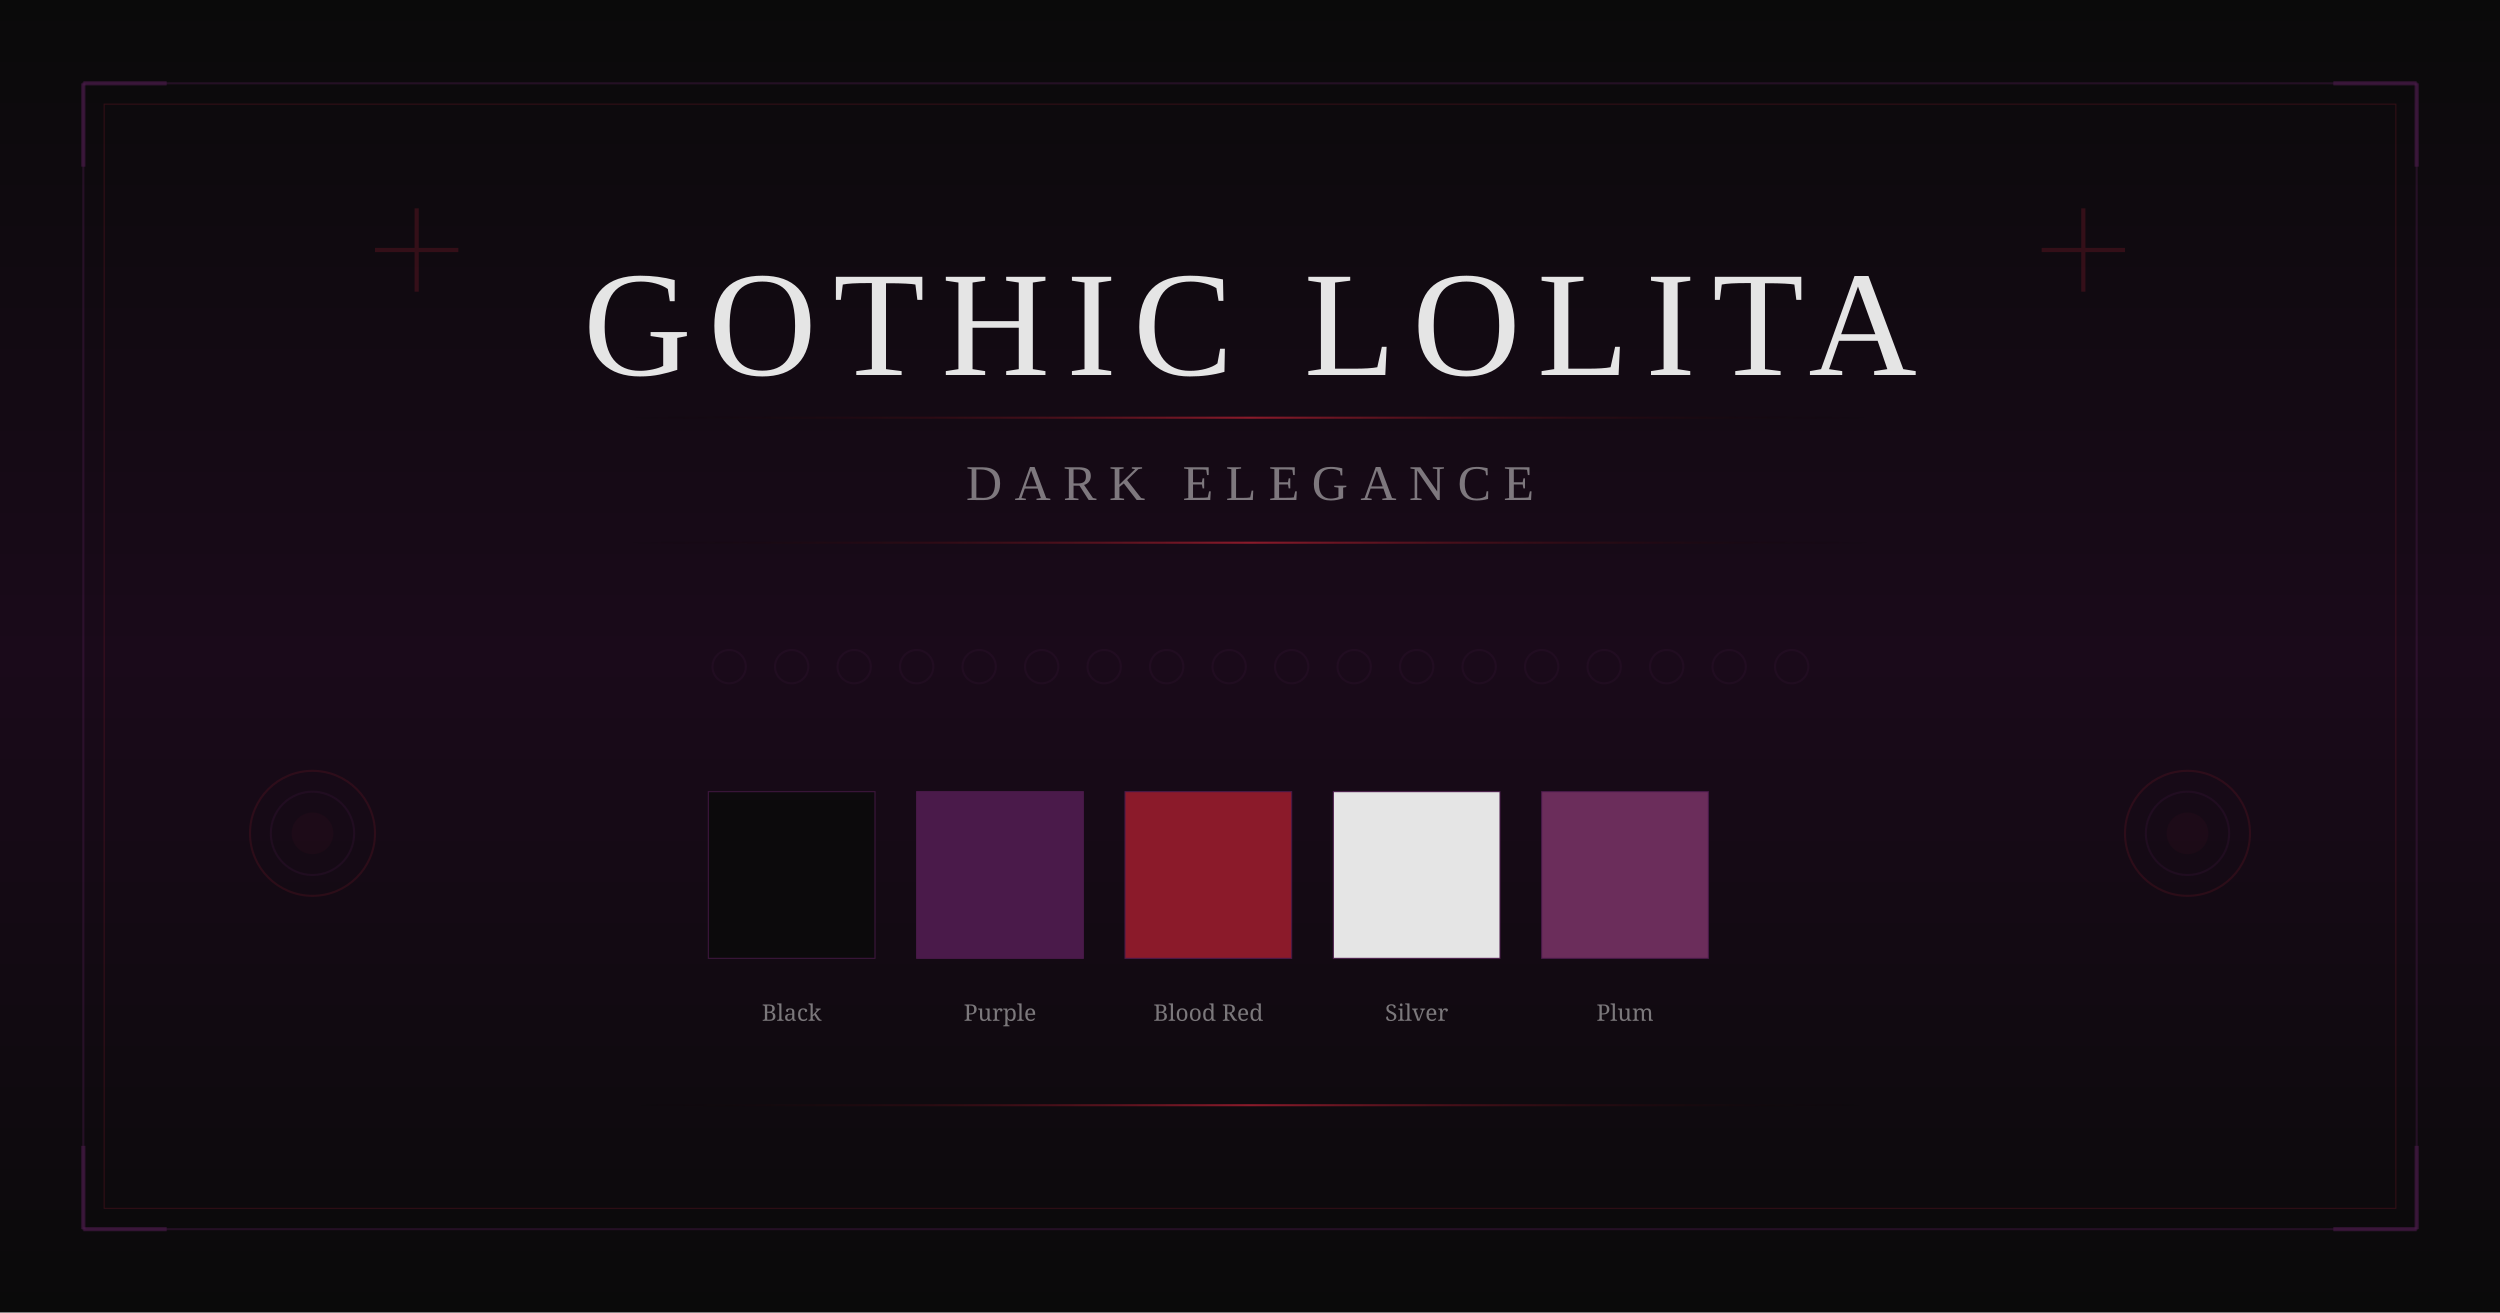
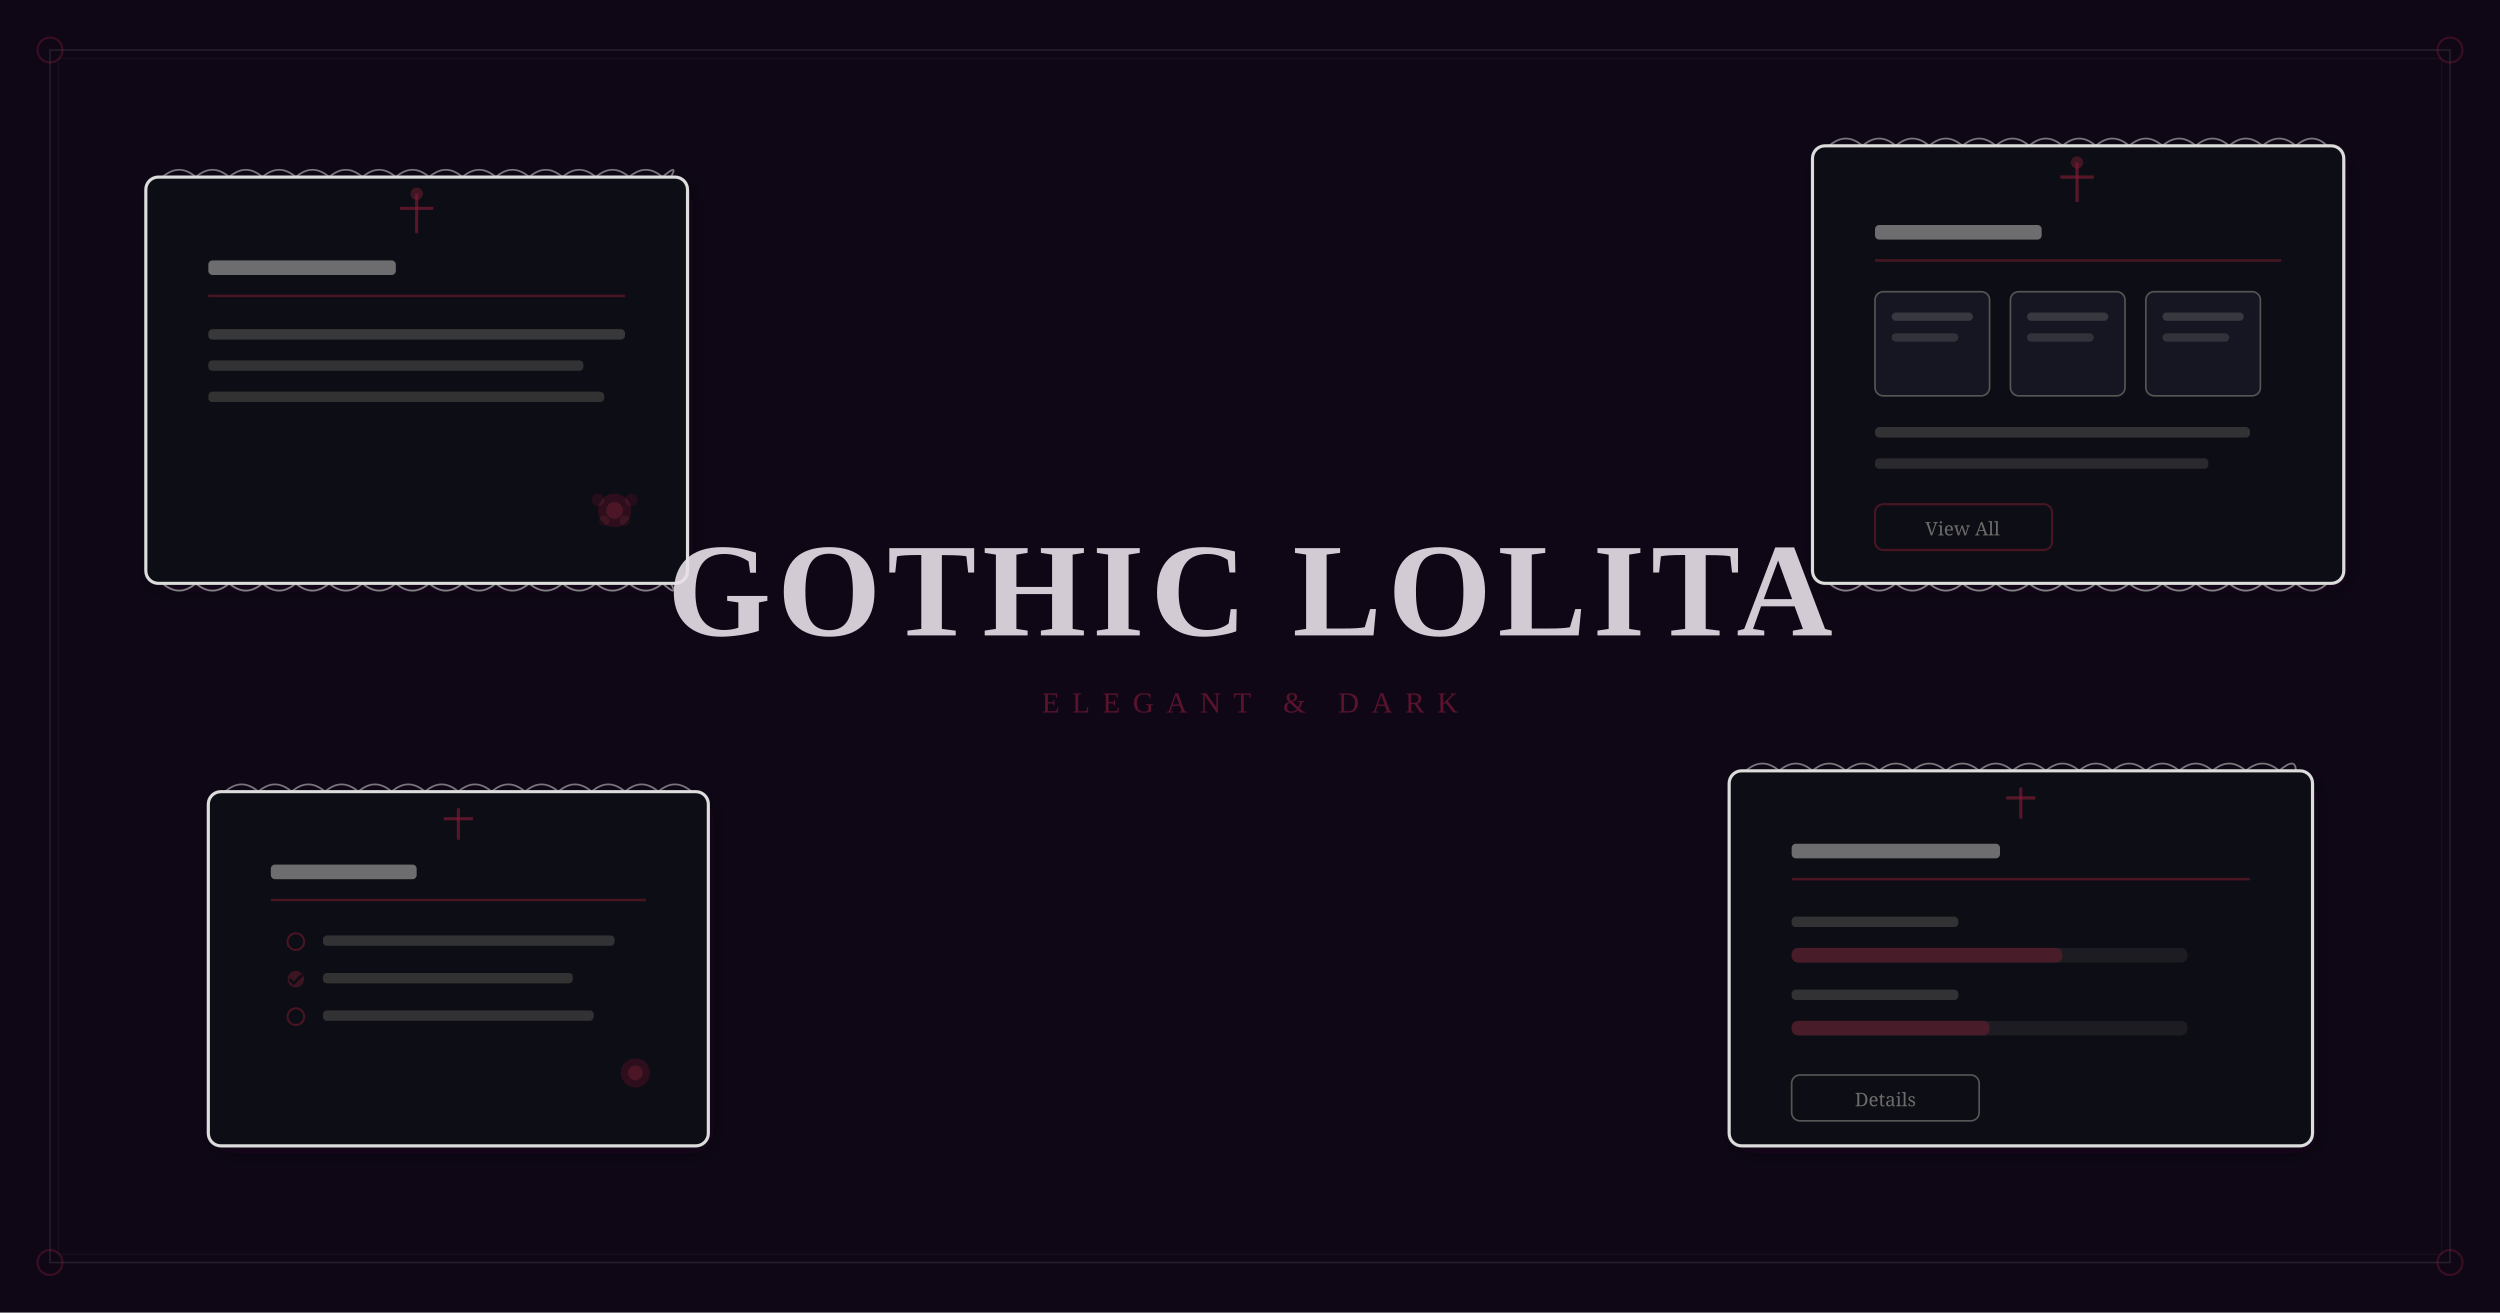
- <svg xmlns="http://www.w3.org/2000/svg" width="1200" height="630" viewBox="0 0 1200 630" fill="none">
+ <svg xmlns="http://www.w3.org/2000/svg" viewBox="0 0 1200 630">
  <defs>
-     <linearGradient id="glBg" x1="0" y1="0" x2="0" y2="630" gradientUnits="userSpaceOnUse">
-       <stop offset="0%" stop-color="#0a0a0a" />
-       <stop offset="50%" stop-color="#1a0a1a" />
-       <stop offset="100%" stop-color="#0a0a0a" />
-     </linearGradient>
-     <linearGradient id="glAccent" x1="0" y1="0" x2="1" y2="0" gradientUnits="objectBoundingBox">
-       <stop offset="0%" stop-color="transparent" />
-       <stop offset="50%" stop-color="#8b1a2a" />
-       <stop offset="100%" stop-color="transparent" />
-     </linearGradient>
-     <filter id="glGlow" x="-50%" y="-50%" width="200%" height="200%">
-       <feGaussianBlur stdDeviation="3" result="blur" />
+     <filter id="glShadow" x="-10%" y="-10%" width="130%" height="130%">
+       <feGaussianBlur in="SourceAlpha" stdDeviation="5" />
+       <feOffset dx="2" dy="3" result="shadow" />
+       <feFlood flood-color="#1a0018" flood-opacity="0.4" />
+       <feComposite in2="shadow" operator="in" />
      <feMerge>
-         <feMergeNode in="blur" />
+         <feMergeNode />
        <feMergeNode in="SourceGraphic" />
      </feMerge>
    </filter>
  </defs>
-   <rect width="1200" height="630" fill="url(#glBg)" />
-   <rect x="40" y="40" width="1120" height="550" fill="none" stroke="#4a1a4a" stroke-width="1" opacity="0.4" />
-   <rect x="50" y="50" width="1100" height="530" fill="none" stroke="#8b1a2a" stroke-width="0.5" opacity="0.3" />
-   <line x1="40" y1="40" x2="80" y2="40" stroke="#4a1a4a" stroke-width="2" opacity="0.6" />
-   <line x1="40" y1="40" x2="40" y2="80" stroke="#4a1a4a" stroke-width="2" opacity="0.6" />
-   <line x1="1120" y1="40" x2="1160" y2="40" stroke="#4a1a4a" stroke-width="2" opacity="0.6" />
-   <line x1="1160" y1="40" x2="1160" y2="80" stroke="#4a1a4a" stroke-width="2" opacity="0.6" />
-   <line x1="40" y1="550" x2="40" y2="590" stroke="#4a1a4a" stroke-width="2" opacity="0.6" />
-   <line x1="40" y1="590" x2="80" y2="590" stroke="#4a1a4a" stroke-width="2" opacity="0.6" />
-   <line x1="1160" y1="550" x2="1160" y2="590" stroke="#4a1a4a" stroke-width="2" opacity="0.6" />
-   <line x1="1120" y1="590" x2="1160" y2="590" stroke="#4a1a4a" stroke-width="2" opacity="0.6" />
-   <g opacity="0.3">
-     <line x1="200" y1="100" x2="200" y2="140" stroke="#8b1a2a" stroke-width="2" />
-     <line x1="180" y1="120" x2="220" y2="120" stroke="#8b1a2a" stroke-width="2" />
-     <line x1="1000" y1="100" x2="1000" y2="140" stroke="#8b1a2a" stroke-width="2" />
-     <line x1="980" y1="120" x2="1020" y2="120" stroke="#8b1a2a" stroke-width="2" />
+   <rect width="1200" height="630" fill="#0a0a0e" />
+   <rect width="1200" height="630" fill="#1a0028" opacity="0.3" />
+   <rect x="24" y="24" width="1152" height="582" fill="none" stroke="#555" stroke-width="0.8" opacity="0.3" />
+   <rect x="28" y="28" width="1144" height="574" fill="none" stroke="#444" stroke-width="0.4" opacity="0.2" />
+   <circle cx="24" cy="24" r="6" fill="none" stroke="#8b1a3a" stroke-width="1" opacity="0.35" />
+   <circle cx="1176" cy="24" r="6" fill="none" stroke="#8b1a3a" stroke-width="1" opacity="0.35" />
+   <circle cx="24" cy="606" r="6" fill="none" stroke="#8b1a3a" stroke-width="1" opacity="0.35" />
+   <circle cx="1176" cy="606" r="6" fill="none" stroke="#8b1a3a" stroke-width="1" opacity="0.35" />
+   <g filter="url(#glShadow)">
+     <rect x="70" y="85" width="260" height="195" rx="6" fill="#0e0e12" stroke="#ddd" stroke-width="1.5" />
+     <path d="M78 85 Q86 78 94 85 Q102 78 110 85 Q118 78 126 85 Q134 78 142 85 Q150 78 158 85 Q166 78 174 85 Q182 78 190 85 Q198 78 206 85 Q214 78 222 85 Q230 78 238 85 Q246 78 254 85 Q262 78 270 85 Q278 78 286 85 Q294 78 302 85 Q310 78 318 85 Q326 78 322 85" fill="none" stroke="#ddd" stroke-width="0.8" opacity="0.5" />
+     <path d="M78 280 Q86 287 94 280 Q102 287 110 280 Q118 287 126 280 Q134 287 142 280 Q150 287 158 280 Q166 287 174 280 Q182 287 190 280 Q198 287 206 280 Q214 287 222 280 Q230 287 238 280 Q246 287 254 280 Q262 287 270 280 Q278 287 286 280 Q294 287 302 280 Q310 287 318 280 Q326 287 322 280" fill="none" stroke="#ddd" stroke-width="0.8" opacity="0.5" />
+     <line x1="200" y1="93" x2="200" y2="112" stroke="#8b1a3a" stroke-width="1.5" opacity="0.6" />
+     <line x1="192" y1="100" x2="208" y2="100" stroke="#8b1a3a" stroke-width="1.5" opacity="0.6" />
+     <circle cx="200" cy="93" r="3" fill="#8b1a3a" opacity="0.4" />
+     <rect x="100" y="125" width="90" height="7" rx="2" fill="#ccc" opacity="0.5" />
+     <line x1="100" y1="142" x2="300" y2="142" stroke="#8b1a3a" stroke-width="1.2" opacity="0.45" />
+     <rect x="100" y="158" width="200" height="5" rx="2" fill="#888" opacity="0.35" />
+     <rect x="100" y="173" width="180" height="5" rx="2" fill="#888" opacity="0.3" />
+     <rect x="100" y="188" width="190" height="5" rx="2" fill="#888" opacity="0.28" />
+     <circle cx="295" cy="245" r="8" fill="#8b1a3a" opacity="0.25" />
+     <circle cx="295" cy="245" r="4" fill="#8b1a3a" opacity="0.35" />
+     <circle cx="287" cy="240" r="3" fill="#8b1a3a" opacity="0.2" />
+     <circle cx="303" cy="240" r="3" fill="#8b1a3a" opacity="0.2" />
+     <circle cx="290" cy="250" r="2.5" fill="#8b1a3a" opacity="0.18" />
+     <circle cx="300" cy="250" r="2.5" fill="#8b1a3a" opacity="0.18" />
  </g>
-   <g opacity="0.2">
-     <circle cx="150" cy="400" r="30" fill="none" stroke="#8b1a2a" stroke-width="1" />
-     <circle cx="150" cy="400" r="20" fill="none" stroke="#4a1a4a" stroke-width="1" />
-     <circle cx="150" cy="400" r="10" fill="#8b1a2a" opacity="0.3" />
-     <circle cx="1050" cy="400" r="30" fill="none" stroke="#8b1a2a" stroke-width="1" />
-     <circle cx="1050" cy="400" r="20" fill="none" stroke="#4a1a4a" stroke-width="1" />
-     <circle cx="1050" cy="400" r="10" fill="#8b1a2a" opacity="0.3" />
+   <g filter="url(#glShadow)">
+     <rect x="870" y="70" width="255" height="210" rx="6" fill="#0e0e12" stroke="#ddd" stroke-width="1.5" />
+     <path d="M878 70 Q886 63 894 70 Q902 63 910 70 Q918 63 926 70 Q934 63 942 70 Q950 63 958 70 Q966 63 974 70 Q982 63 990 70 Q998 63 1006 70 Q1014 63 1022 70 Q1030 63 1038 70 Q1046 63 1054 70 Q1062 63 1070 70 Q1078 63 1086 70 Q1094 63 1102 70 Q1110 63 1117 70" fill="none" stroke="#ddd" stroke-width="0.8" opacity="0.5" />
+     <path d="M878 280 Q886 287 894 280 Q902 287 910 280 Q918 287 926 280 Q934 287 942 280 Q950 287 958 280 Q966 287 974 280 Q982 287 990 280 Q998 287 1006 280 Q1014 287 1022 280 Q1030 287 1038 280 Q1046 287 1054 280 Q1062 287 1070 280 Q1078 287 1086 280 Q1094 287 1102 280 Q1110 287 1117 280" fill="none" stroke="#ddd" stroke-width="0.8" opacity="0.5" />
+     <line x1="997" y1="78" x2="997" y2="97" stroke="#8b1a3a" stroke-width="1.5" opacity="0.6" />
+     <line x1="989" y1="85" x2="1005" y2="85" stroke="#8b1a3a" stroke-width="1.5" opacity="0.6" />
+     <circle cx="997" cy="78" r="3" fill="#8b1a3a" opacity="0.4" />
+     <rect x="900" y="108" width="80" height="7" rx="2" fill="#ccc" opacity="0.5" />
+     <line x1="900" y1="125" x2="1095" y2="125" stroke="#8b1a3a" stroke-width="1.2" opacity="0.45" />
+     <rect x="900" y="140" width="55" height="50" rx="4" fill="#161620" stroke="#555" stroke-width="0.8" />
+     <rect x="908" y="150" width="39" height="4" rx="2" fill="#888" opacity="0.3" />
+     <rect x="908" y="160" width="32" height="4" rx="2" fill="#888" opacity="0.25" />
+     <rect x="965" y="140" width="55" height="50" rx="4" fill="#161620" stroke="#555" stroke-width="0.8" />
+     <rect x="973" y="150" width="39" height="4" rx="2" fill="#888" opacity="0.3" />
+     <rect x="973" y="160" width="32" height="4" rx="2" fill="#888" opacity="0.25" />
+     <rect x="1030" y="140" width="55" height="50" rx="4" fill="#161620" stroke="#555" stroke-width="0.8" />
+     <rect x="1038" y="150" width="39" height="4" rx="2" fill="#888" opacity="0.3" />
+     <rect x="1038" y="160" width="32" height="4" rx="2" fill="#888" opacity="0.25" />
+     <rect x="900" y="205" width="180" height="5" rx="2" fill="#888" opacity="0.3" />
+     <rect x="900" y="220" width="160" height="5" rx="2" fill="#888" opacity="0.25" />
+     <rect x="900" y="242" width="85" height="22" rx="4" fill="none" stroke="#8b1a3a" stroke-width="1" opacity="0.45" />
+     <text x="942" y="257" text-anchor="middle" font-family="Georgia, serif" font-size="9" fill="#aaa" opacity="0.6">View All</text>
  </g>
-   <rect x="300" y="200" width="600" height="1" fill="url(#glAccent)" />
-   <text x="600" y="180" font-family="Georgia, 'Times New Roman', serif" font-size="72" font-weight="400" fill="#e5e5e5" text-anchor="middle" letter-spacing="8">GOTHIC LOLITA</text>
-   <text x="600" y="240" font-family="Georgia, 'Times New Roman', serif" font-size="24" fill="#e5e5e5" text-anchor="middle" opacity="0.5" letter-spacing="6">DARK ELEGANCE</text>
-   <rect x="300" y="260" width="600" height="1" fill="url(#glAccent)" />
-   <g opacity="0.15">
-     <circle cx="350" cy="320" r="8" fill="none" stroke="#4a1a4a" stroke-width="1" />
-     <circle cx="380" cy="320" r="8" fill="none" stroke="#4a1a4a" stroke-width="1" />
-     <circle cx="410" cy="320" r="8" fill="none" stroke="#4a1a4a" stroke-width="1" />
-     <circle cx="440" cy="320" r="8" fill="none" stroke="#4a1a4a" stroke-width="1" />
-     <circle cx="470" cy="320" r="8" fill="none" stroke="#4a1a4a" stroke-width="1" />
-     <circle cx="500" cy="320" r="8" fill="none" stroke="#4a1a4a" stroke-width="1" />
-     <circle cx="530" cy="320" r="8" fill="none" stroke="#4a1a4a" stroke-width="1" />
-     <circle cx="560" cy="320" r="8" fill="none" stroke="#4a1a4a" stroke-width="1" />
-     <circle cx="590" cy="320" r="8" fill="none" stroke="#4a1a4a" stroke-width="1" />
-     <circle cx="620" cy="320" r="8" fill="none" stroke="#4a1a4a" stroke-width="1" />
-     <circle cx="650" cy="320" r="8" fill="none" stroke="#4a1a4a" stroke-width="1" />
-     <circle cx="680" cy="320" r="8" fill="none" stroke="#4a1a4a" stroke-width="1" />
-     <circle cx="710" cy="320" r="8" fill="none" stroke="#4a1a4a" stroke-width="1" />
-     <circle cx="740" cy="320" r="8" fill="none" stroke="#4a1a4a" stroke-width="1" />
-     <circle cx="770" cy="320" r="8" fill="none" stroke="#4a1a4a" stroke-width="1" />
-     <circle cx="800" cy="320" r="8" fill="none" stroke="#4a1a4a" stroke-width="1" />
-     <circle cx="830" cy="320" r="8" fill="none" stroke="#4a1a4a" stroke-width="1" />
-     <circle cx="860" cy="320" r="8" fill="none" stroke="#4a1a4a" stroke-width="1" />
+   <g filter="url(#glShadow)">
+     <rect x="100" y="380" width="240" height="170" rx="6" fill="#0e0e12" stroke="#ddd" stroke-width="1.5" />
+     <path d="M108 380 Q116 373 124 380 Q132 373 140 380 Q148 373 156 380 Q164 373 172 380 Q180 373 188 380 Q196 373 204 380 Q212 373 220 380 Q228 373 236 380 Q244 373 252 380 Q260 373 268 380 Q276 373 284 380 Q292 373 300 380 Q308 373 316 380 Q324 373 332 380" fill="none" stroke="#ddd" stroke-width="0.8" opacity="0.5" />
+     <line x1="220" y1="388" x2="220" y2="403" stroke="#8b1a3a" stroke-width="1.5" opacity="0.6" />
+     <line x1="213" y1="393" x2="227" y2="393" stroke="#8b1a3a" stroke-width="1.5" opacity="0.6" />
+     <rect x="130" y="415" width="70" height="7" rx="2" fill="#ccc" opacity="0.5" />
+     <line x1="130" y1="432" x2="310" y2="432" stroke="#8b1a3a" stroke-width="1.2" opacity="0.45" />
+     <circle cx="142" cy="452" r="4" fill="none" stroke="#8b1a3a" stroke-width="1" opacity="0.45" />
+     <rect x="155" y="449" width="140" height="5" rx="2" fill="#888" opacity="0.3" />
+     <circle cx="142" cy="470" r="4" fill="#8b1a3a" opacity="0.35" />
+     <path d="M139 470 L141 472 L145 468" stroke="#0e0e12" stroke-width="1.2" fill="none" />
+     <rect x="155" y="467" width="120" height="5" rx="2" fill="#888" opacity="0.28" />
+     <circle cx="142" cy="488" r="4" fill="none" stroke="#8b1a3a" stroke-width="1" opacity="0.45" />
+     <rect x="155" y="485" width="130" height="5" rx="2" fill="#888" opacity="0.3" />
+     <circle cx="305" cy="515" r="7" fill="#8b1a3a" opacity="0.25" />
+     <circle cx="305" cy="515" r="3.5" fill="#8b1a3a" opacity="0.35" />
  </g>
-   <rect x="340" y="380" width="80" height="80" fill="#0a0a0a" stroke="#4a1a4a" stroke-width="0.5" opacity="0.8" />
-   <rect x="440" y="380" width="80" height="80" fill="#4a1a4a" stroke="#4a1a4a" stroke-width="0.5" />
-   <rect x="540" y="380" width="80" height="80" fill="#8b1a2a" stroke="#4a1a4a" stroke-width="0.5" />
-   <rect x="640" y="380" width="80" height="80" fill="#e5e5e5" stroke="#4a1a4a" stroke-width="0.5" />
-   <rect x="740" y="380" width="80" height="80" fill="#6b2d5b" stroke="#4a1a4a" stroke-width="0.5" />
-   <text x="380" y="490" font-family="Georgia, serif" font-size="11" fill="#e5e5e5" text-anchor="middle" opacity="0.5">Black</text>
-   <text x="480" y="490" font-family="Georgia, serif" font-size="11" fill="#e5e5e5" text-anchor="middle" opacity="0.5">Purple</text>
-   <text x="580" y="490" font-family="Georgia, serif" font-size="11" fill="#e5e5e5" text-anchor="middle" opacity="0.5">Blood Red</text>
-   <text x="680" y="490" font-family="Georgia, serif" font-size="11" fill="#e5e5e5" text-anchor="middle" opacity="0.5">Silver</text>
-   <text x="780" y="490" font-family="Georgia, serif" font-size="11" fill="#e5e5e5" text-anchor="middle" opacity="0.5">Plum</text>
-   <rect x="300" y="530" width="600" height="1" fill="url(#glAccent)" />
+   <g filter="url(#glShadow)">
+     <rect x="830" y="370" width="280" height="180" rx="6" fill="#0e0e12" stroke="#ddd" stroke-width="1.5" />
+     <path d="M838 370 Q846 363 854 370 Q862 363 870 370 Q878 363 886 370 Q894 363 902 370 Q910 363 918 370 Q926 363 934 370 Q942 363 950 370 Q958 363 966 370 Q974 363 982 370 Q990 363 998 370 Q1006 363 1014 370 Q1022 363 1030 370 Q1038 363 1046 370 Q1054 363 1062 370 Q1070 363 1078 370 Q1086 363 1094 370 Q1102 363 1102 370" fill="none" stroke="#ddd" stroke-width="0.8" opacity="0.5" />
+     <line x1="970" y1="378" x2="970" y2="393" stroke="#8b1a3a" stroke-width="1.5" opacity="0.6" />
+     <line x1="963" y1="383" x2="977" y2="383" stroke="#8b1a3a" stroke-width="1.5" opacity="0.6" />
+     <rect x="860" y="405" width="100" height="7" rx="2" fill="#ccc" opacity="0.5" />
+     <line x1="860" y1="422" x2="1080" y2="422" stroke="#8b1a3a" stroke-width="1.2" opacity="0.45" />
+     <rect x="860" y="440" width="80" height="5" rx="2" fill="#888" opacity="0.3" />
+     <rect x="860" y="455" width="190" height="7" rx="3" fill="#1a1a20" />
+     <rect x="860" y="455" width="130" height="7" rx="3" fill="#8b1a3a" opacity="0.4" />
+     <rect x="860" y="475" width="80" height="5" rx="2" fill="#888" opacity="0.3" />
+     <rect x="860" y="490" width="190" height="7" rx="3" fill="#1a1a20" />
+     <rect x="860" y="490" width="95" height="7" rx="3" fill="#8b1a3a" opacity="0.4" />
+     <rect x="860" y="516" width="90" height="22" rx="4" fill="none" stroke="#ddd" stroke-width="0.8" opacity="0.35" />
+     <text x="905" y="531" text-anchor="middle" font-family="Georgia, serif" font-size="9" fill="#aaa" opacity="0.6">Details</text>
+   </g>
+   <text x="600" y="305" text-anchor="middle" font-family="Georgia, 'Times New Roman', serif" font-size="64" font-weight="700" fill="#e8e0e8" letter-spacing="3" opacity="0.9">GOTHIC LOLITA</text>
+   <text x="600" y="342" text-anchor="middle" font-family="Georgia, 'Times New Roman', serif" font-size="14" font-weight="400" fill="#8b1a3a" letter-spacing="6" opacity="0.6">ELEGANT &amp; DARK</text>
</svg>
